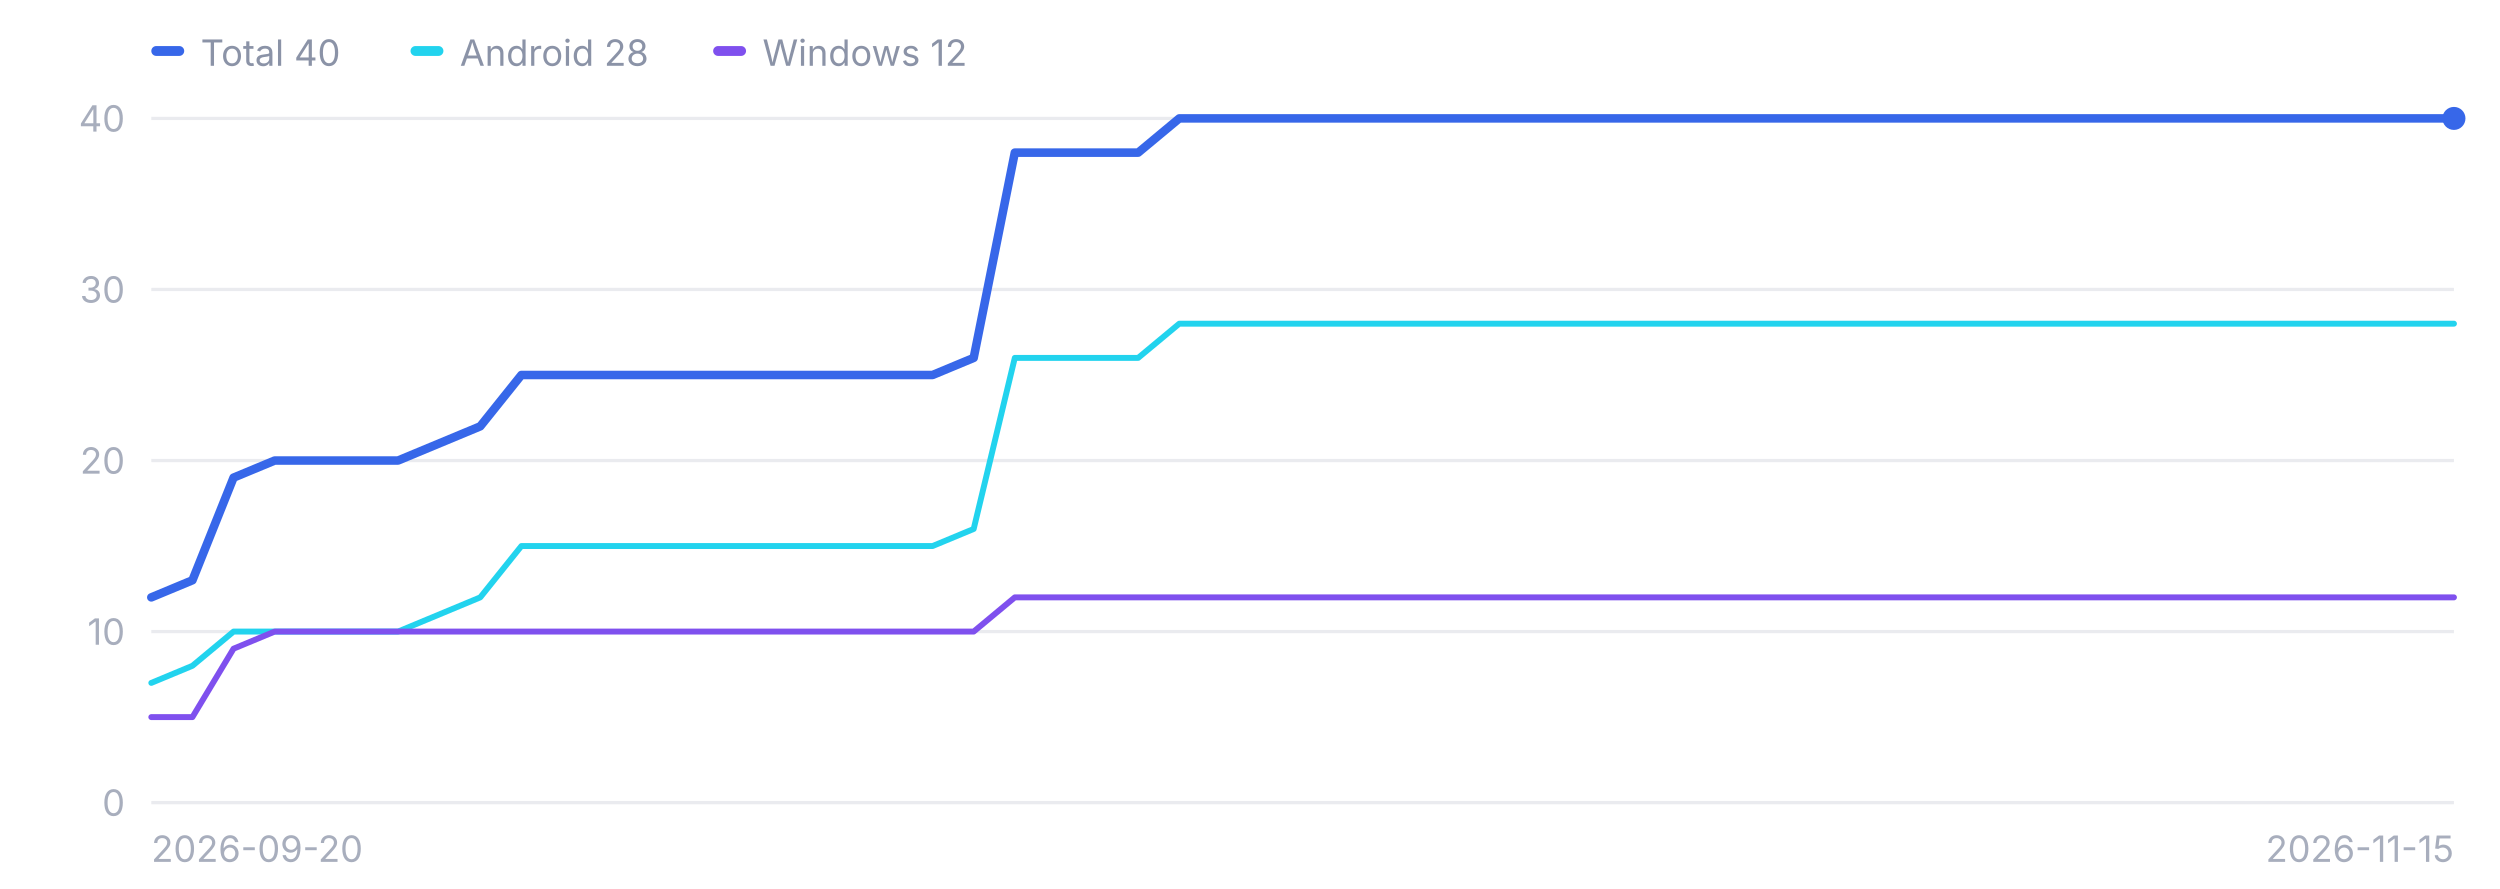
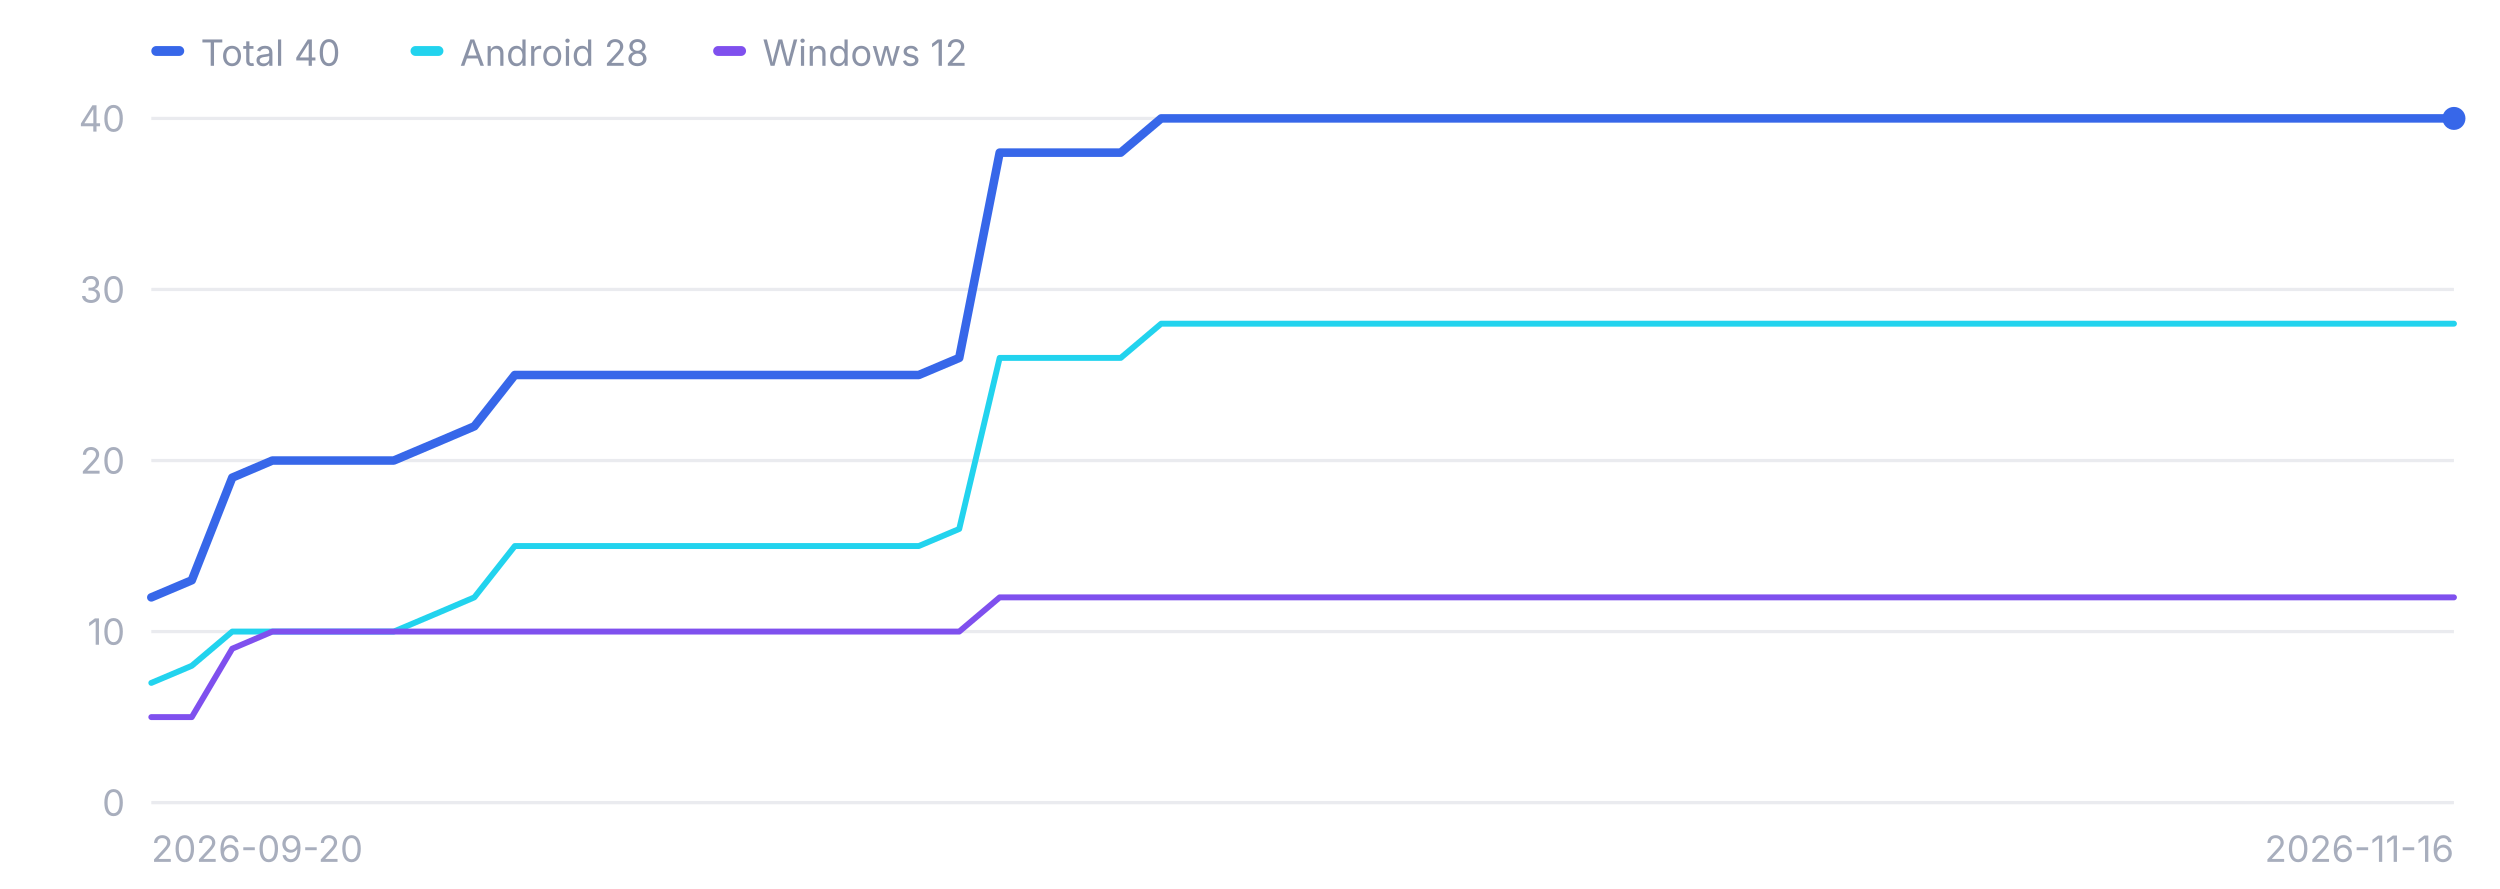
<svg xmlns="http://www.w3.org/2000/svg" width="760" height="270" viewBox="0 0 760 270" role="img" aria-label="CubePilot downloads over time. Latest total 40.">
  <style>text{font-family:system-ui,-apple-system,Segoe UI,sans-serif}</style>
  <line x1="46" y1="244.0" x2="746" y2="244.0" stroke="#8b93a7" stroke-opacity="0.18" stroke-width="1" />
  <text x="38" y="248.0" text-anchor="end" font-size="11" fill="#8b93a7" fill-opacity="0.75">0</text>
  <line x1="46" y1="192.0" x2="746" y2="192.0" stroke="#8b93a7" stroke-opacity="0.18" stroke-width="1" />
  <text x="38" y="196.0" text-anchor="end" font-size="11" fill="#8b93a7" fill-opacity="0.75">10</text>
  <line x1="46" y1="140.0" x2="746" y2="140.0" stroke="#8b93a7" stroke-opacity="0.18" stroke-width="1" />
  <text x="38" y="144.0" text-anchor="end" font-size="11" fill="#8b93a7" fill-opacity="0.75">20</text>
  <line x1="46" y1="88.0" x2="746" y2="88.0" stroke="#8b93a7" stroke-opacity="0.18" stroke-width="1" />
  <text x="38" y="92.0" text-anchor="end" font-size="11" fill="#8b93a7" fill-opacity="0.75">30</text>
  <line x1="46" y1="36.0" x2="746" y2="36.0" stroke="#8b93a7" stroke-opacity="0.18" stroke-width="1" />
  <text x="38" y="40.0" text-anchor="end" font-size="11" fill="#8b93a7" fill-opacity="0.75">40</text>
-   <polyline points="46.0,207.6 58.5,202.4 71.0,192.0 83.5,192.0 96.0,192.0 108.5,192.0 121.0,192.0 133.5,186.8 146.0,181.6 158.5,166.0 171.0,166.0 183.5,166.0 196.0,166.0 208.5,166.0 221.0,166.0 233.5,166.0 246.0,166.0 258.5,166.0 271.0,166.0 283.5,166.0 296.0,160.8 308.5,108.8 321.0,108.8 333.5,108.8 346.0,108.8 358.5,98.4 371.0,98.4 383.5,98.4 396.0,98.4 408.5,98.4 421.0,98.4 433.5,98.4 446.0,98.4 458.5,98.4 471.0,98.4 483.5,98.4 496.0,98.4 508.5,98.4 521.0,98.4 533.5,98.4 546.0,98.4 558.5,98.4 571.0,98.4 583.5,98.4 596.0,98.4 608.5,98.4 621.0,98.4 633.5,98.4 646.0,98.4 658.5,98.4 671.0,98.4 683.5,98.4 696.0,98.4 708.5,98.4 721.0,98.4 733.5,98.4 746.0,98.4" fill="none" stroke="#22D3EE" stroke-width="1.8" stroke-linejoin="round" stroke-linecap="round" />
-   <polyline points="46.0,218.0 58.5,218.0 71.0,197.2 83.5,192.0 96.0,192.0 108.5,192.0 121.0,192.0 133.5,192.0 146.0,192.0 158.5,192.0 171.0,192.0 183.5,192.0 196.0,192.0 208.5,192.0 221.0,192.0 233.5,192.0 246.0,192.0 258.5,192.0 271.0,192.0 283.5,192.0 296.0,192.0 308.5,181.6 321.0,181.6 333.5,181.6 346.0,181.6 358.5,181.6 371.0,181.6 383.5,181.6 396.0,181.6 408.5,181.6 421.0,181.6 433.5,181.6 446.0,181.6 458.5,181.6 471.0,181.6 483.5,181.6 496.0,181.6 508.5,181.6 521.0,181.6 533.5,181.6 546.0,181.6 558.5,181.6 571.0,181.6 583.5,181.6 596.0,181.6 608.5,181.6 621.0,181.6 633.5,181.6 646.0,181.6 658.5,181.6 671.0,181.6 683.5,181.6 696.0,181.6 708.5,181.6 721.0,181.6 733.5,181.6 746.0,181.6" fill="none" stroke="#7F50EE" stroke-width="1.8" stroke-linejoin="round" stroke-linecap="round" />
-   <polyline points="46.0,181.6 58.5,176.4 71.0,145.2 83.5,140.0 96.0,140.0 108.5,140.0 121.0,140.0 133.5,134.8 146.0,129.6 158.5,114.0 171.0,114.0 183.5,114.0 196.0,114.0 208.5,114.0 221.0,114.0 233.5,114.0 246.0,114.0 258.5,114.0 271.0,114.0 283.5,114.0 296.0,108.8 308.5,46.4 321.0,46.4 333.5,46.4 346.0,46.4 358.5,36.0 371.0,36.0 383.5,36.0 396.0,36.0 408.5,36.0 421.0,36.0 433.5,36.0 446.0,36.0 458.5,36.0 471.0,36.0 483.5,36.0 496.0,36.0 508.5,36.0 521.0,36.0 533.5,36.0 546.0,36.0 558.5,36.0 571.0,36.0 583.5,36.0 596.0,36.0 608.5,36.0 621.0,36.0 633.5,36.0 646.0,36.0 658.5,36.0 671.0,36.0 683.5,36.0 696.0,36.0 708.5,36.0 721.0,36.0 733.5,36.0 746.0,36.0" fill="none" stroke="#3767E9" stroke-width="2.6" stroke-linejoin="round" stroke-linecap="round" />
+   <polyline points="46.0,207.6 58.3,202.4 70.6,192.0 82.8,192.0 95.1,192.0 107.4,192.0 119.7,192.0 132.0,186.8 144.2,181.6 156.5,166.0 168.8,166.0 181.1,166.0 193.4,166.0 205.6,166.0 217.9,166.0 230.2,166.0 242.5,166.0 254.8,166.0 267.1,166.0 279.3,166.0 291.6,160.8 303.9,108.8 316.2,108.8 328.5,108.8 340.7,108.8 353.0,98.4 365.3,98.4 377.6,98.4 389.9,98.4 402.1,98.4 414.4,98.4 426.7,98.4 439.0,98.4 451.3,98.4 463.5,98.4 475.8,98.4 488.1,98.4 500.4,98.4 512.7,98.4 524.9,98.4 537.2,98.4 549.5,98.4 561.8,98.4 574.1,98.4 586.4,98.4 598.6,98.4 610.9,98.4 623.2,98.4 635.5,98.4 647.8,98.4 660.0,98.4 672.3,98.4 684.6,98.4 696.9,98.4 709.2,98.4 721.4,98.4 733.7,98.4 746.0,98.4" fill="none" stroke="#22D3EE" stroke-width="1.8" stroke-linejoin="round" stroke-linecap="round" />
+   <polyline points="46.0,218.0 58.3,218.0 70.6,197.2 82.8,192.0 95.1,192.0 107.4,192.0 119.7,192.0 132.0,192.0 144.2,192.0 156.5,192.0 168.8,192.0 181.1,192.0 193.4,192.0 205.6,192.0 217.9,192.0 230.2,192.0 242.5,192.0 254.8,192.0 267.1,192.0 279.3,192.0 291.6,192.0 303.9,181.6 316.2,181.6 328.5,181.6 340.7,181.6 353.0,181.6 365.3,181.6 377.6,181.6 389.9,181.6 402.1,181.6 414.4,181.6 426.7,181.6 439.0,181.6 451.3,181.6 463.5,181.6 475.8,181.6 488.1,181.6 500.4,181.6 512.7,181.6 524.9,181.6 537.2,181.6 549.5,181.6 561.8,181.6 574.1,181.6 586.4,181.6 598.6,181.6 610.9,181.6 623.2,181.6 635.5,181.6 647.8,181.6 660.0,181.6 672.3,181.6 684.6,181.6 696.9,181.6 709.2,181.6 721.4,181.6 733.7,181.6 746.0,181.6" fill="none" stroke="#7F50EE" stroke-width="1.8" stroke-linejoin="round" stroke-linecap="round" />
+   <polyline points="46.0,181.6 58.3,176.4 70.6,145.2 82.8,140.0 95.1,140.0 107.4,140.0 119.7,140.0 132.0,134.8 144.2,129.6 156.5,114.0 168.8,114.0 181.1,114.0 193.4,114.0 205.6,114.0 217.9,114.0 230.2,114.0 242.5,114.0 254.8,114.0 267.1,114.0 279.3,114.0 291.6,108.8 303.9,46.4 316.2,46.4 328.5,46.4 340.7,46.4 353.0,36.0 365.3,36.0 377.6,36.0 389.9,36.0 402.1,36.0 414.4,36.0 426.7,36.0 439.0,36.0 451.3,36.0 463.5,36.0 475.8,36.0 488.1,36.0 500.4,36.0 512.7,36.0 524.9,36.0 537.2,36.0 549.5,36.0 561.8,36.0 574.1,36.0 586.4,36.0 598.6,36.0 610.9,36.0 623.2,36.0 635.5,36.0 647.8,36.0 660.0,36.0 672.3,36.0 684.6,36.0 696.9,36.0 709.2,36.0 721.4,36.0 733.7,36.0 746.0,36.0" fill="none" stroke="#3767E9" stroke-width="2.6" stroke-linejoin="round" stroke-linecap="round" />
  <circle cx="746.0" cy="36.0" r="3.5" fill="#3767E9" />
  <text x="46" y="262" font-size="11" fill="#8b93a7" fill-opacity="0.75">2026-09-20</text>
-   <text x="746" y="262" text-anchor="end" font-size="11" fill="#8b93a7" fill-opacity="0.75">2026-11-15</text>
+   <text x="746" y="262" text-anchor="end" font-size="11" fill="#8b93a7" fill-opacity="0.75">2026-11-16</text>
  <rect x="46" y="14" width="10" height="3" rx="1.5" fill="#3767E9" />
  <text x="61" y="20" font-size="11" fill="#8b93a7">Total 40</text>
  <rect x="124.8" y="14" width="10" height="3" rx="1.5" fill="#22D3EE" />
  <text x="139.8" y="20" font-size="11" fill="#8b93a7">Android 28</text>
  <rect x="216.8" y="14" width="10" height="3" rx="1.5" fill="#7F50EE" />
  <text x="231.8" y="20" font-size="11" fill="#8b93a7">Windows 12</text>
</svg>
